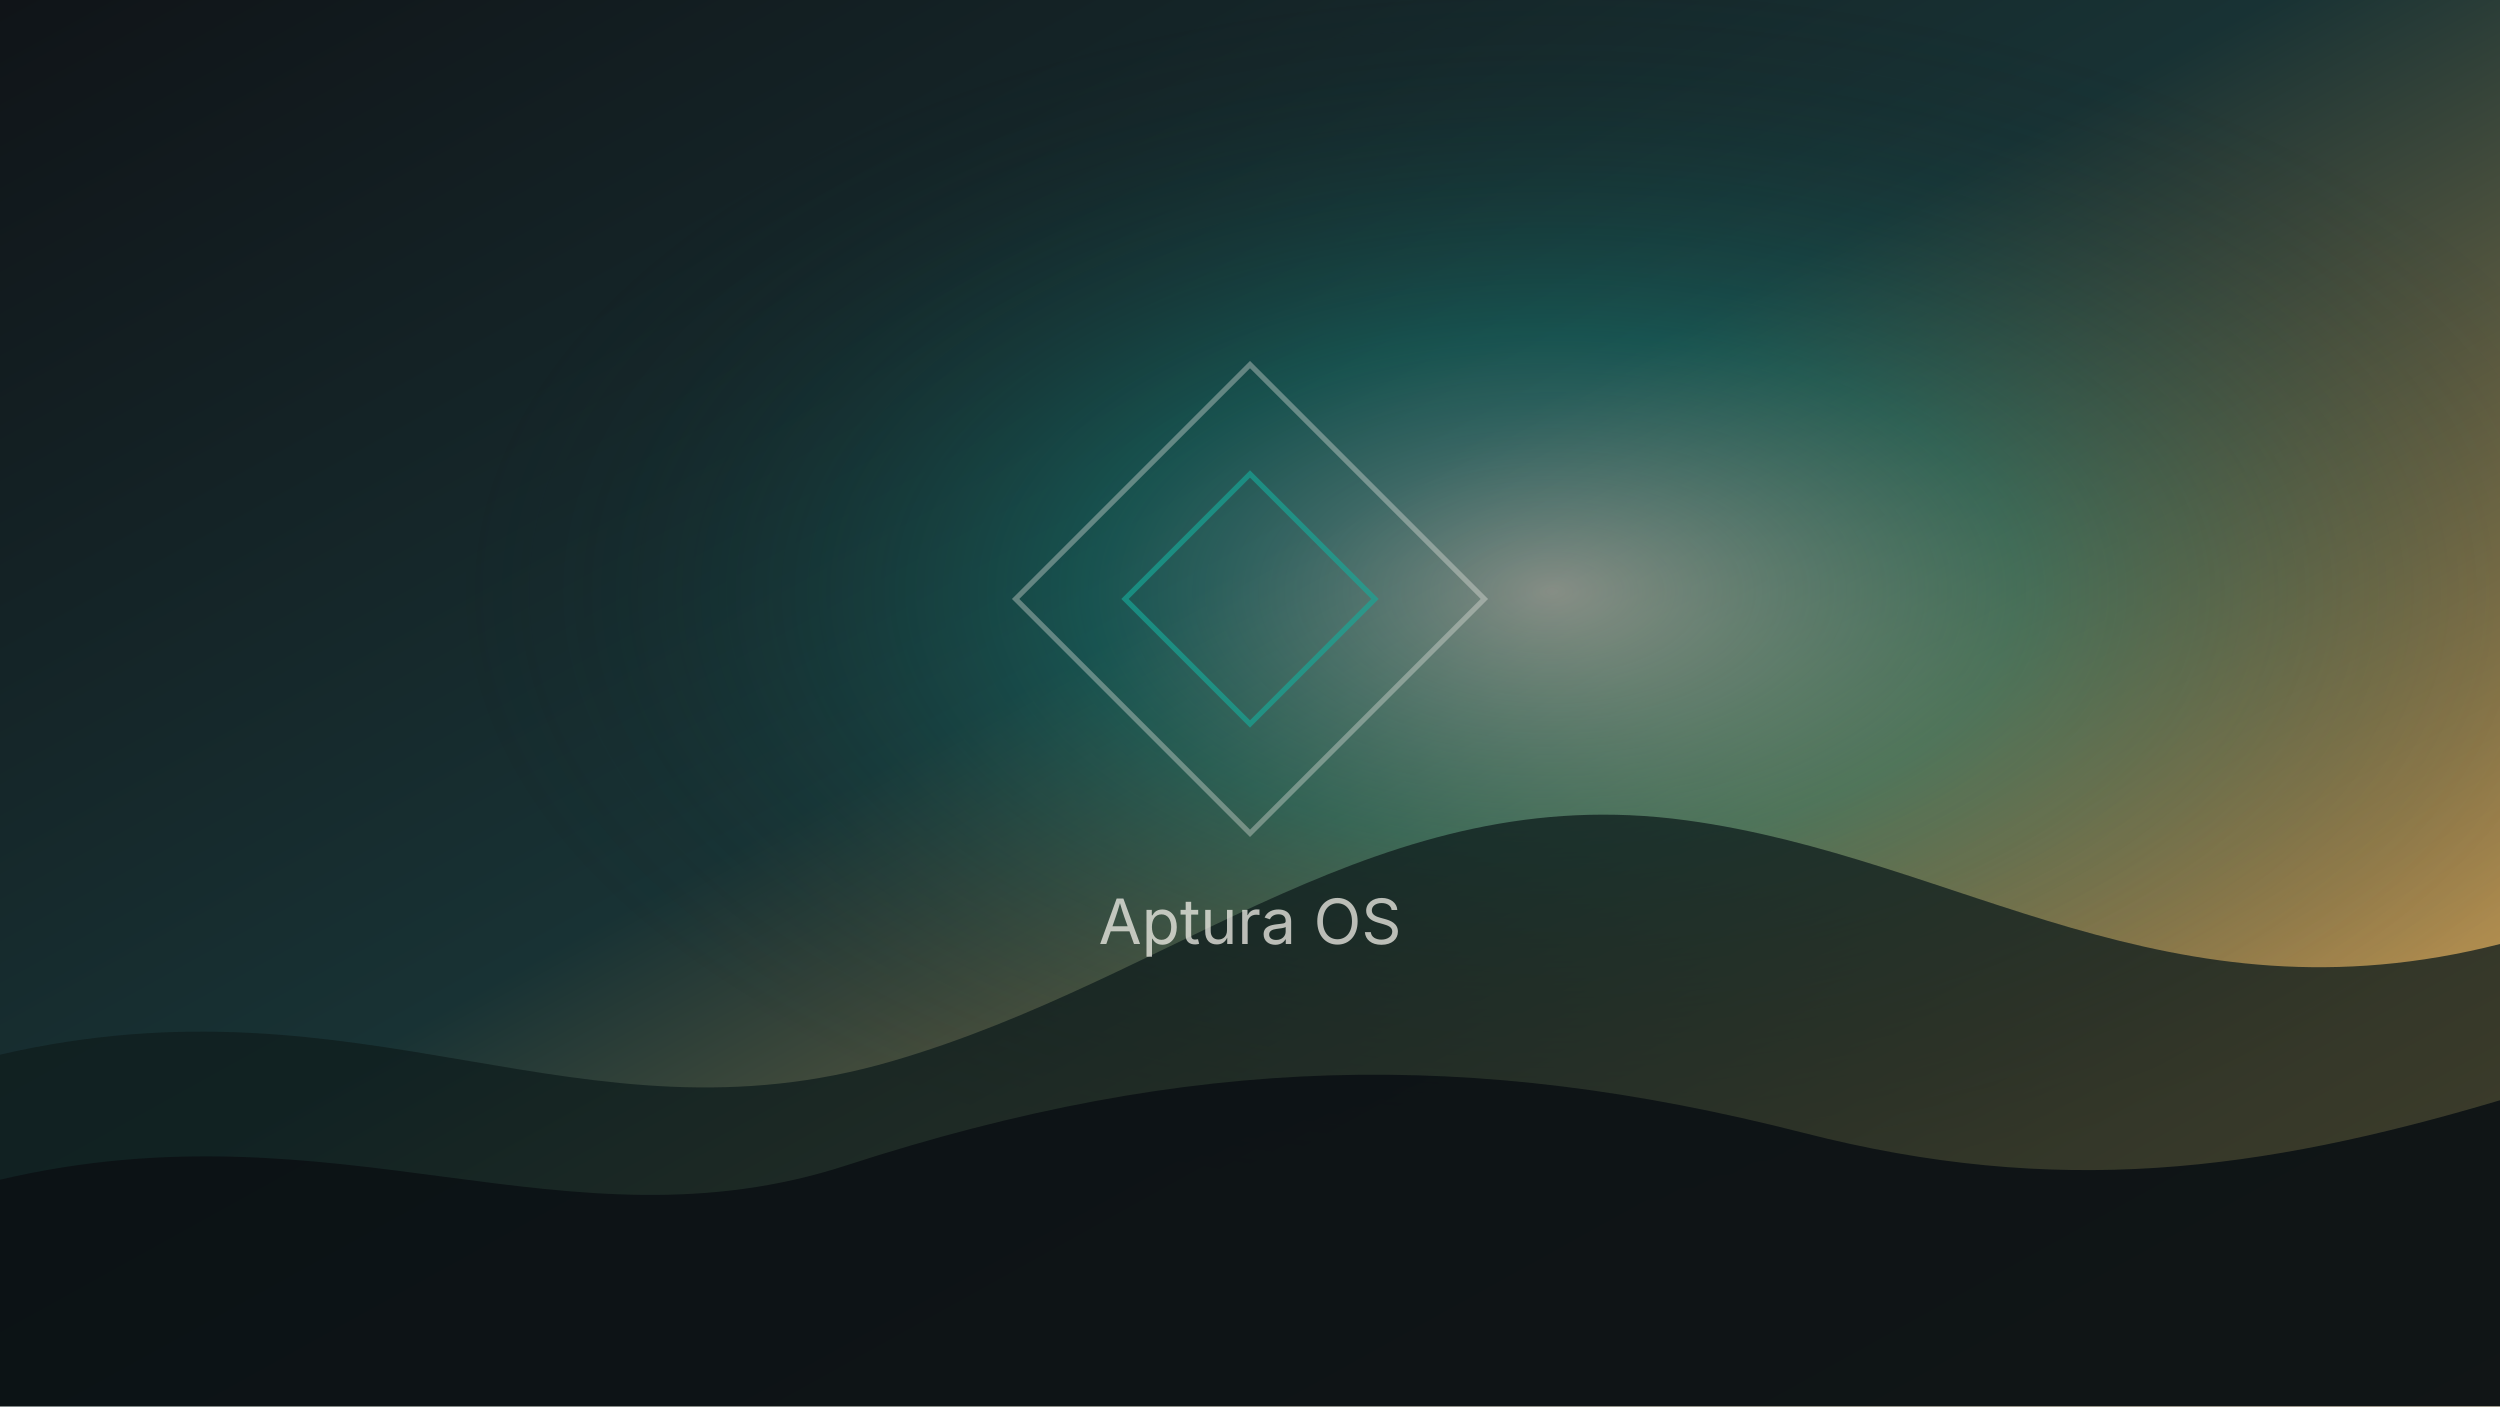
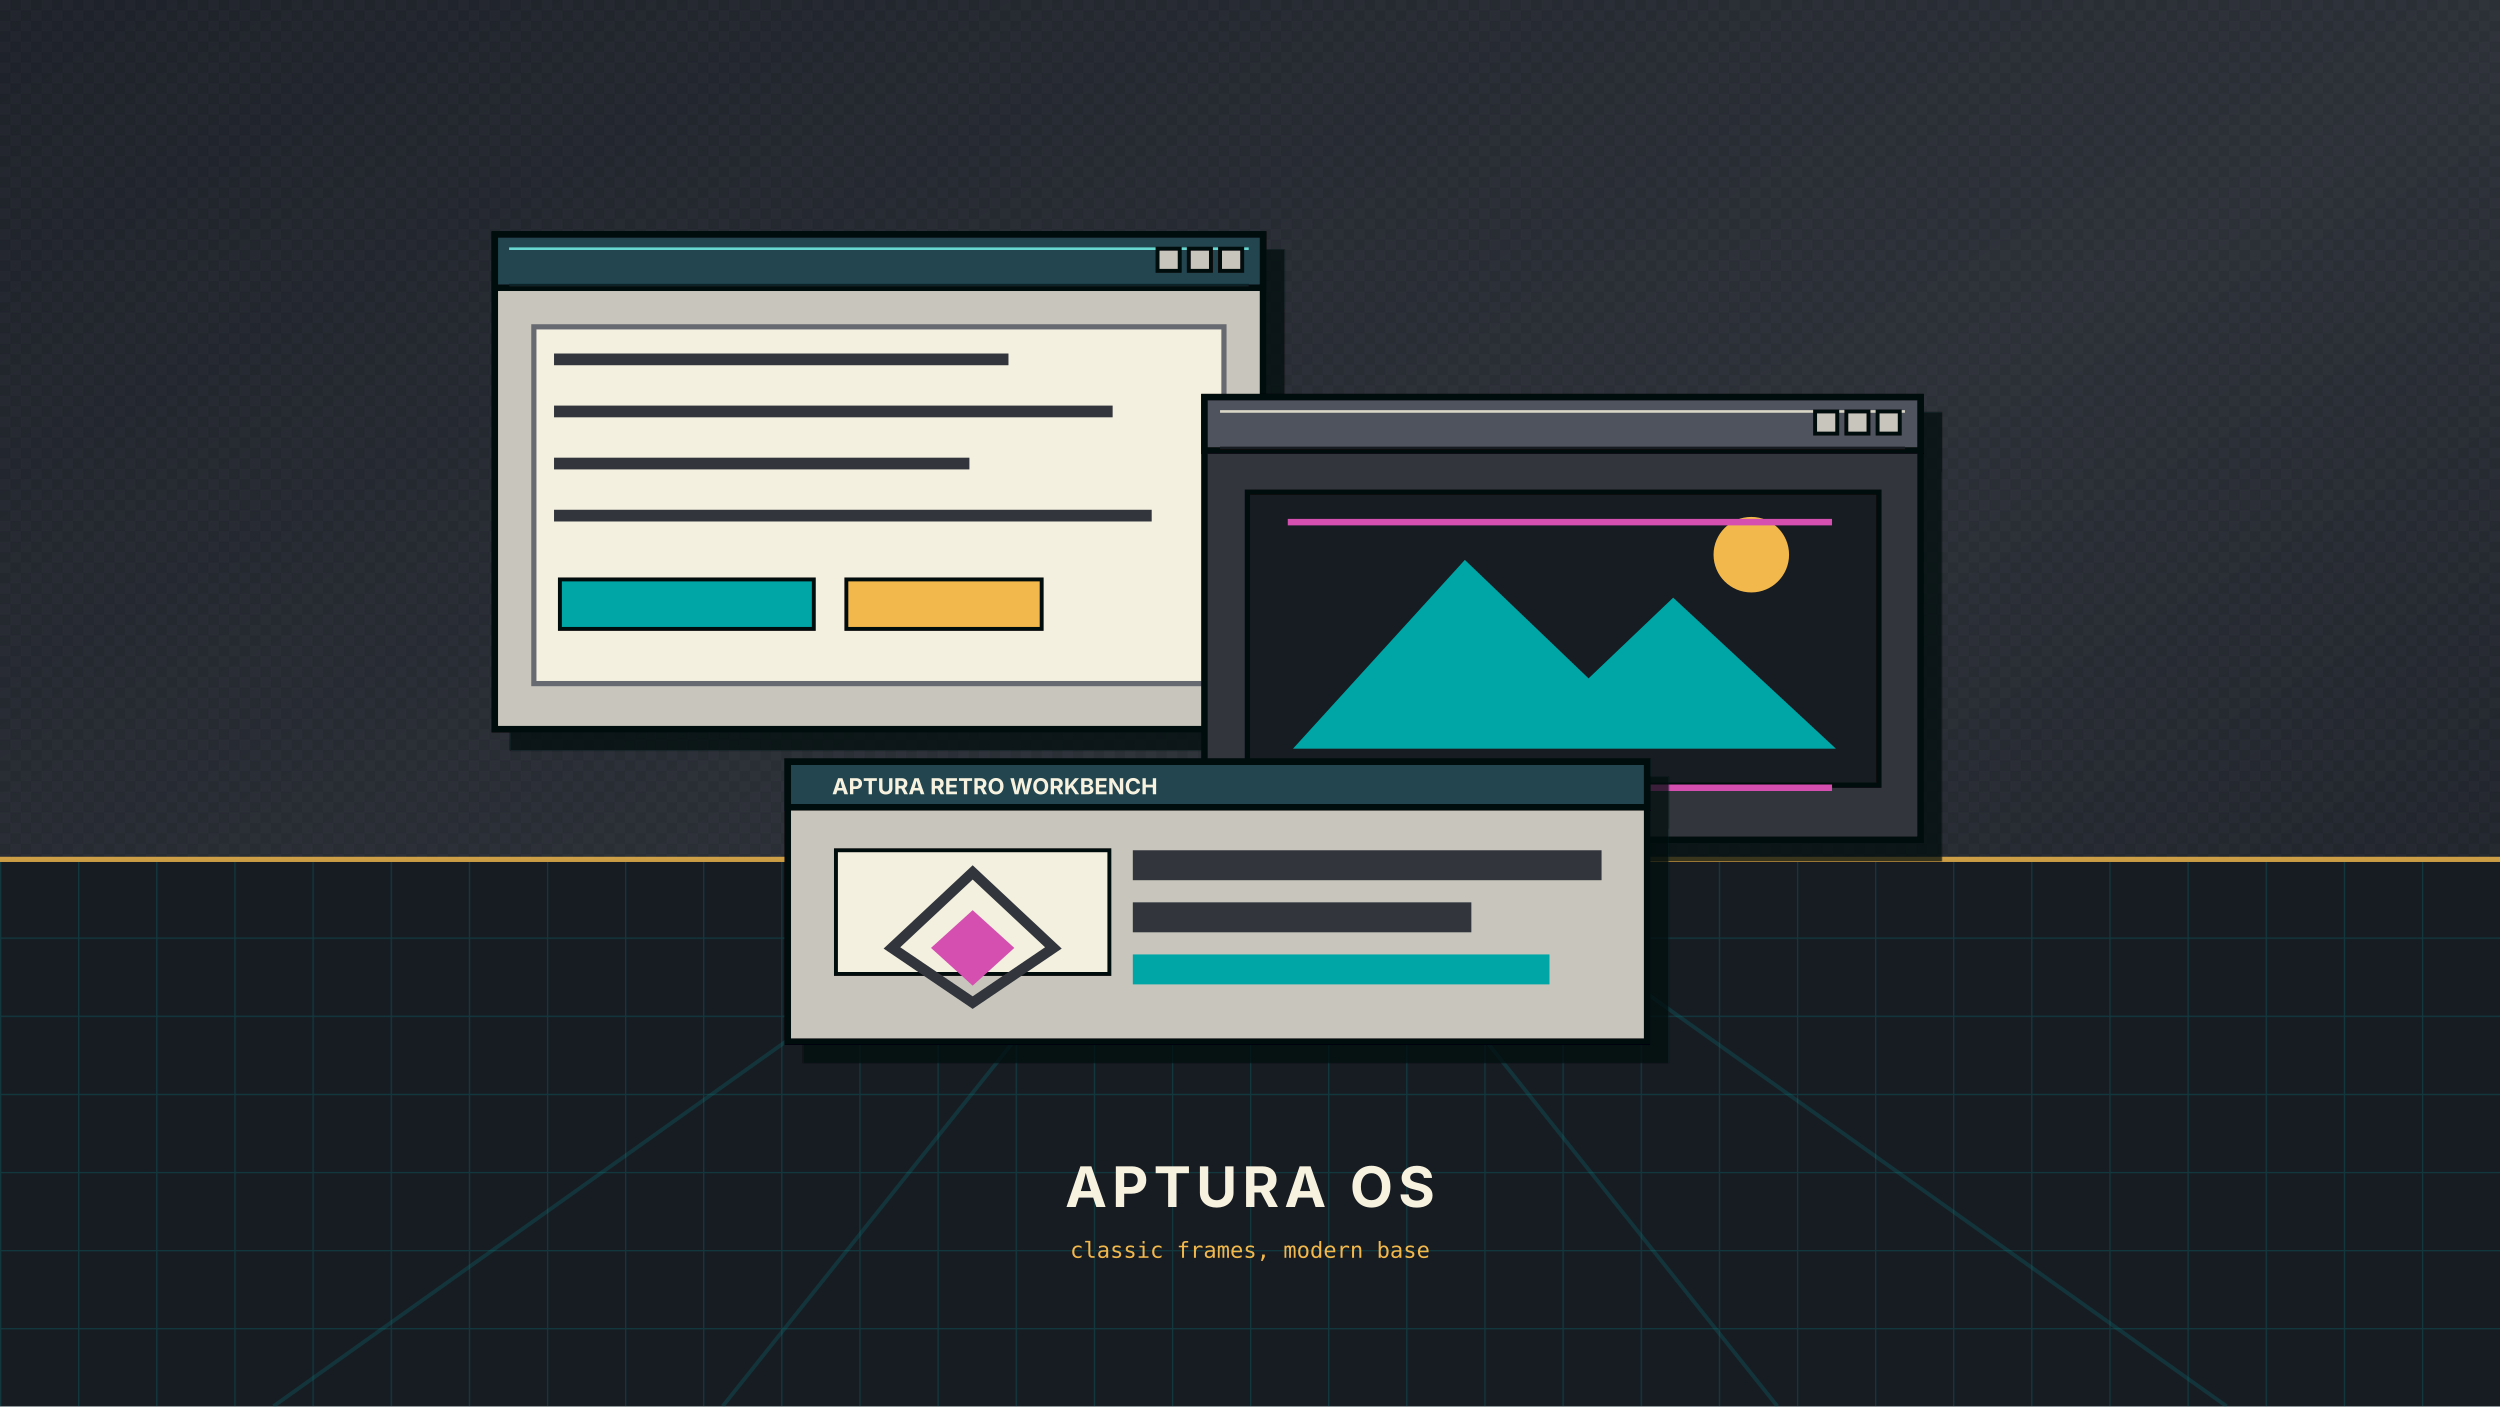
- <svg xmlns="http://www.w3.org/2000/svg" width="3840" height="2160" viewBox="0 0 3840 2160" role="img" aria-label="Aptura OS default wallpaper">
+ <svg xmlns="http://www.w3.org/2000/svg" width="3840" height="2160" viewBox="0 0 3840 2160" role="img" aria-label="Aptura OS retro workbench wallpaper">
  <defs>
-     <linearGradient id="sky" x1="0" y1="0" x2="1" y2="1">
-       <stop offset="0" stop-color="#101418" />
-       <stop offset="0.45" stop-color="#183234" />
-       <stop offset="1" stop-color="#f0b35a" />
+     <linearGradient id="screen" x1="0" y1="0" x2="1" y2="1">
+       <stop offset="0" stop-color="#1b1e26" />
+       <stop offset="0.52" stop-color="#30343b" />
+       <stop offset="1" stop-color="#141820" />
    </linearGradient>
-     <radialGradient id="glow" cx="62%" cy="42%" r="44%">
-       <stop offset="0" stop-color="#f8f6ef" stop-opacity="0.42" />
-       <stop offset="0.42" stop-color="#18a999" stop-opacity="0.28" />
-       <stop offset="1" stop-color="#101418" stop-opacity="0" />
-     </radialGradient>
+     <pattern id="dither" width="32" height="32" patternUnits="userSpaceOnUse">
+       <rect width="32" height="32" fill="#242830" />
+       <rect width="16" height="16" fill="#2f333b" />
+       <rect x="16" y="16" width="16" height="16" fill="#2f333b" />
+     </pattern>
+     <pattern id="grid" width="120" height="120" patternUnits="userSpaceOnUse">
+       <path d="M120 0H0V120" fill="none" stroke="#00a6a6" stroke-opacity="0.26" stroke-width="4" />
+     </pattern>
+     <filter id="hard-shadow" x="-20%" y="-20%" width="140%" height="140%">
+       <feDropShadow dx="28" dy="28" stdDeviation="0" flood-color="#05070a" flood-opacity="0.72" />
+     </filter>
  </defs>
-   <rect width="3840" height="2160" fill="url(#sky)" />
-   <rect width="3840" height="2160" fill="url(#glow)" />
-   <path d="M0 1620C560 1490 890 1770 1370 1630C1810 1502 2120 1196 2590 1260C3010 1317 3330 1580 3840 1450V2160H0Z" fill="#0f1d1d" opacity="0.76" />
-   <path d="M0 1812C520 1690 870 1930 1300 1790C1830 1618 2260 1610 2770 1740C3160 1840 3470 1800 3840 1690V2160H0Z" fill="#0b1114" opacity="0.9" />
-   <g fill="none" stroke="#f8f6ef" stroke-opacity="0.34" stroke-width="8">
-     <path d="M1560 920L1920 560L2280 920L1920 1280Z" />
-     <path d="M1728 920L1920 728L2112 920L1920 1112Z" stroke="#18a999" stroke-opacity="0.65" />
+   <rect width="3840" height="2160" fill="url(#screen)" />
+   <rect width="3840" height="2160" fill="url(#dither)" opacity="0.34" />
+   <rect y="1320" width="3840" height="840" fill="#171b22" />
+   <g opacity="0.82">
+     <rect y="1320" width="3840" height="840" fill="url(#grid)" />
+     <path d="M0 1320H3840" stroke="#f2b84b" stroke-width="8" />
+     <path d="M420 2160L1600 1320M3420 2160L2240 1320M1110 2160L1780 1320M2730 2160L2060 1320" stroke="#00a6a6" stroke-opacity="0.22" stroke-width="6" />
  </g>
-   <text x="1920" y="1450" text-anchor="middle" fill="#f8f6ef" fill-opacity="0.72" font-family="Inter, Cantarell, sans-serif" font-size="96">Aptura OS</text>
+   <g filter="url(#hard-shadow)">
+     <rect x="760" y="360" width="1180" height="760" fill="#c8c6bc" stroke="#05070a" stroke-width="10" />
+     <rect x="760" y="360" width="1180" height="82" fill="#21454f" stroke="#05070a" stroke-width="10" />
+     <path d="M782 382H1918" stroke="#67d7cf" stroke-width="4" />
+     <path d="M782 438H1918" stroke="#0d2027" stroke-width="4" />
+     <g fill="#c8c6bc" stroke="#05070a" stroke-width="6">
+       <rect x="1778" y="382" width="34" height="34" />
+       <rect x="1826" y="382" width="34" height="34" />
+       <rect x="1874" y="382" width="34" height="34" />
+     </g>
+     <rect x="820" y="502" width="1060" height="548" fill="#f4f0df" stroke="#686a72" stroke-width="8" />
+     <path d="M860 552H1540M860 632H1700M860 712H1480M860 792H1760" stroke="#30343b" stroke-width="18" stroke-linecap="square" />
+     <rect x="860" y="890" width="390" height="76" fill="#00a6a6" stroke="#05070a" stroke-width="6" />
+     <rect x="1300" y="890" width="300" height="76" fill="#f2b84b" stroke="#05070a" stroke-width="6" />
+   </g>
+   <g filter="url(#hard-shadow)">
+     <rect x="1850" y="610" width="1100" height="680" fill="#30343b" stroke="#05070a" stroke-width="10" />
+     <rect x="1850" y="610" width="1100" height="82" fill="#4f535d" stroke="#05070a" stroke-width="10" />
+     <path d="M1874 632H2926" stroke="#d9d6c8" stroke-width="4" />
+     <path d="M1874 688H2926" stroke="#171b22" stroke-width="4" />
+     <g fill="#c8c6bc" stroke="#05070a" stroke-width="6">
+       <rect x="2788" y="632" width="34" height="34" />
+       <rect x="2836" y="632" width="34" height="34" />
+       <rect x="2884" y="632" width="34" height="34" />
+     </g>
+     <rect x="1916" y="756" width="970" height="450" fill="#171b22" stroke="#05070a" stroke-width="8" />
+     <path d="M1986 1150L2250 860L2440 1042L2570 918L2820 1150Z" fill="#00a6a6" />
+     <circle cx="2690" cy="852" r="58" fill="#f2b84b" />
+     <path d="M1978 802H2814M1978 1210H2814" stroke="#d44fb0" stroke-width="10" />
+   </g>
+   <g filter="url(#hard-shadow)">
+     <rect x="1210" y="1170" width="1320" height="430" fill="#c8c6bc" stroke="#05070a" stroke-width="10" />
+     <rect x="1210" y="1170" width="1320" height="70" fill="#21454f" stroke="#05070a" stroke-width="10" />
+     <text x="1278" y="1220" fill="#f7f2df" font-family="Cantarell, Inter, sans-serif" font-size="34" font-weight="700">APTURA RETRO WORKBENCH</text>
+     <rect x="1284" y="1306" width="420" height="190" fill="#f4f0df" stroke="#05070a" stroke-width="6" />
+     <rect x="1740" y="1306" width="720" height="46" fill="#30343b" />
+     <rect x="1740" y="1386" width="520" height="46" fill="#30343b" />
+     <rect x="1740" y="1466" width="640" height="46" fill="#00a6a6" />
+     <path d="M1370 1456L1494 1340L1618 1456L1494 1540Z" fill="none" stroke="#30343b" stroke-width="16" />
+     <path d="M1430 1456L1494 1398L1558 1456L1494 1514Z" fill="#d44fb0" />
+   </g>
+   <text x="1920" y="1854" text-anchor="middle" fill="#f7f2df" font-family="Cantarell, Inter, sans-serif" font-size="86" font-weight="700" letter-spacing="8">APTURA OS</text>
+   <text x="1920" y="1932" text-anchor="middle" fill="#f2b84b" font-family="Adwaita Mono, monospace" font-size="34">classic frames, modern base</text>
</svg>
